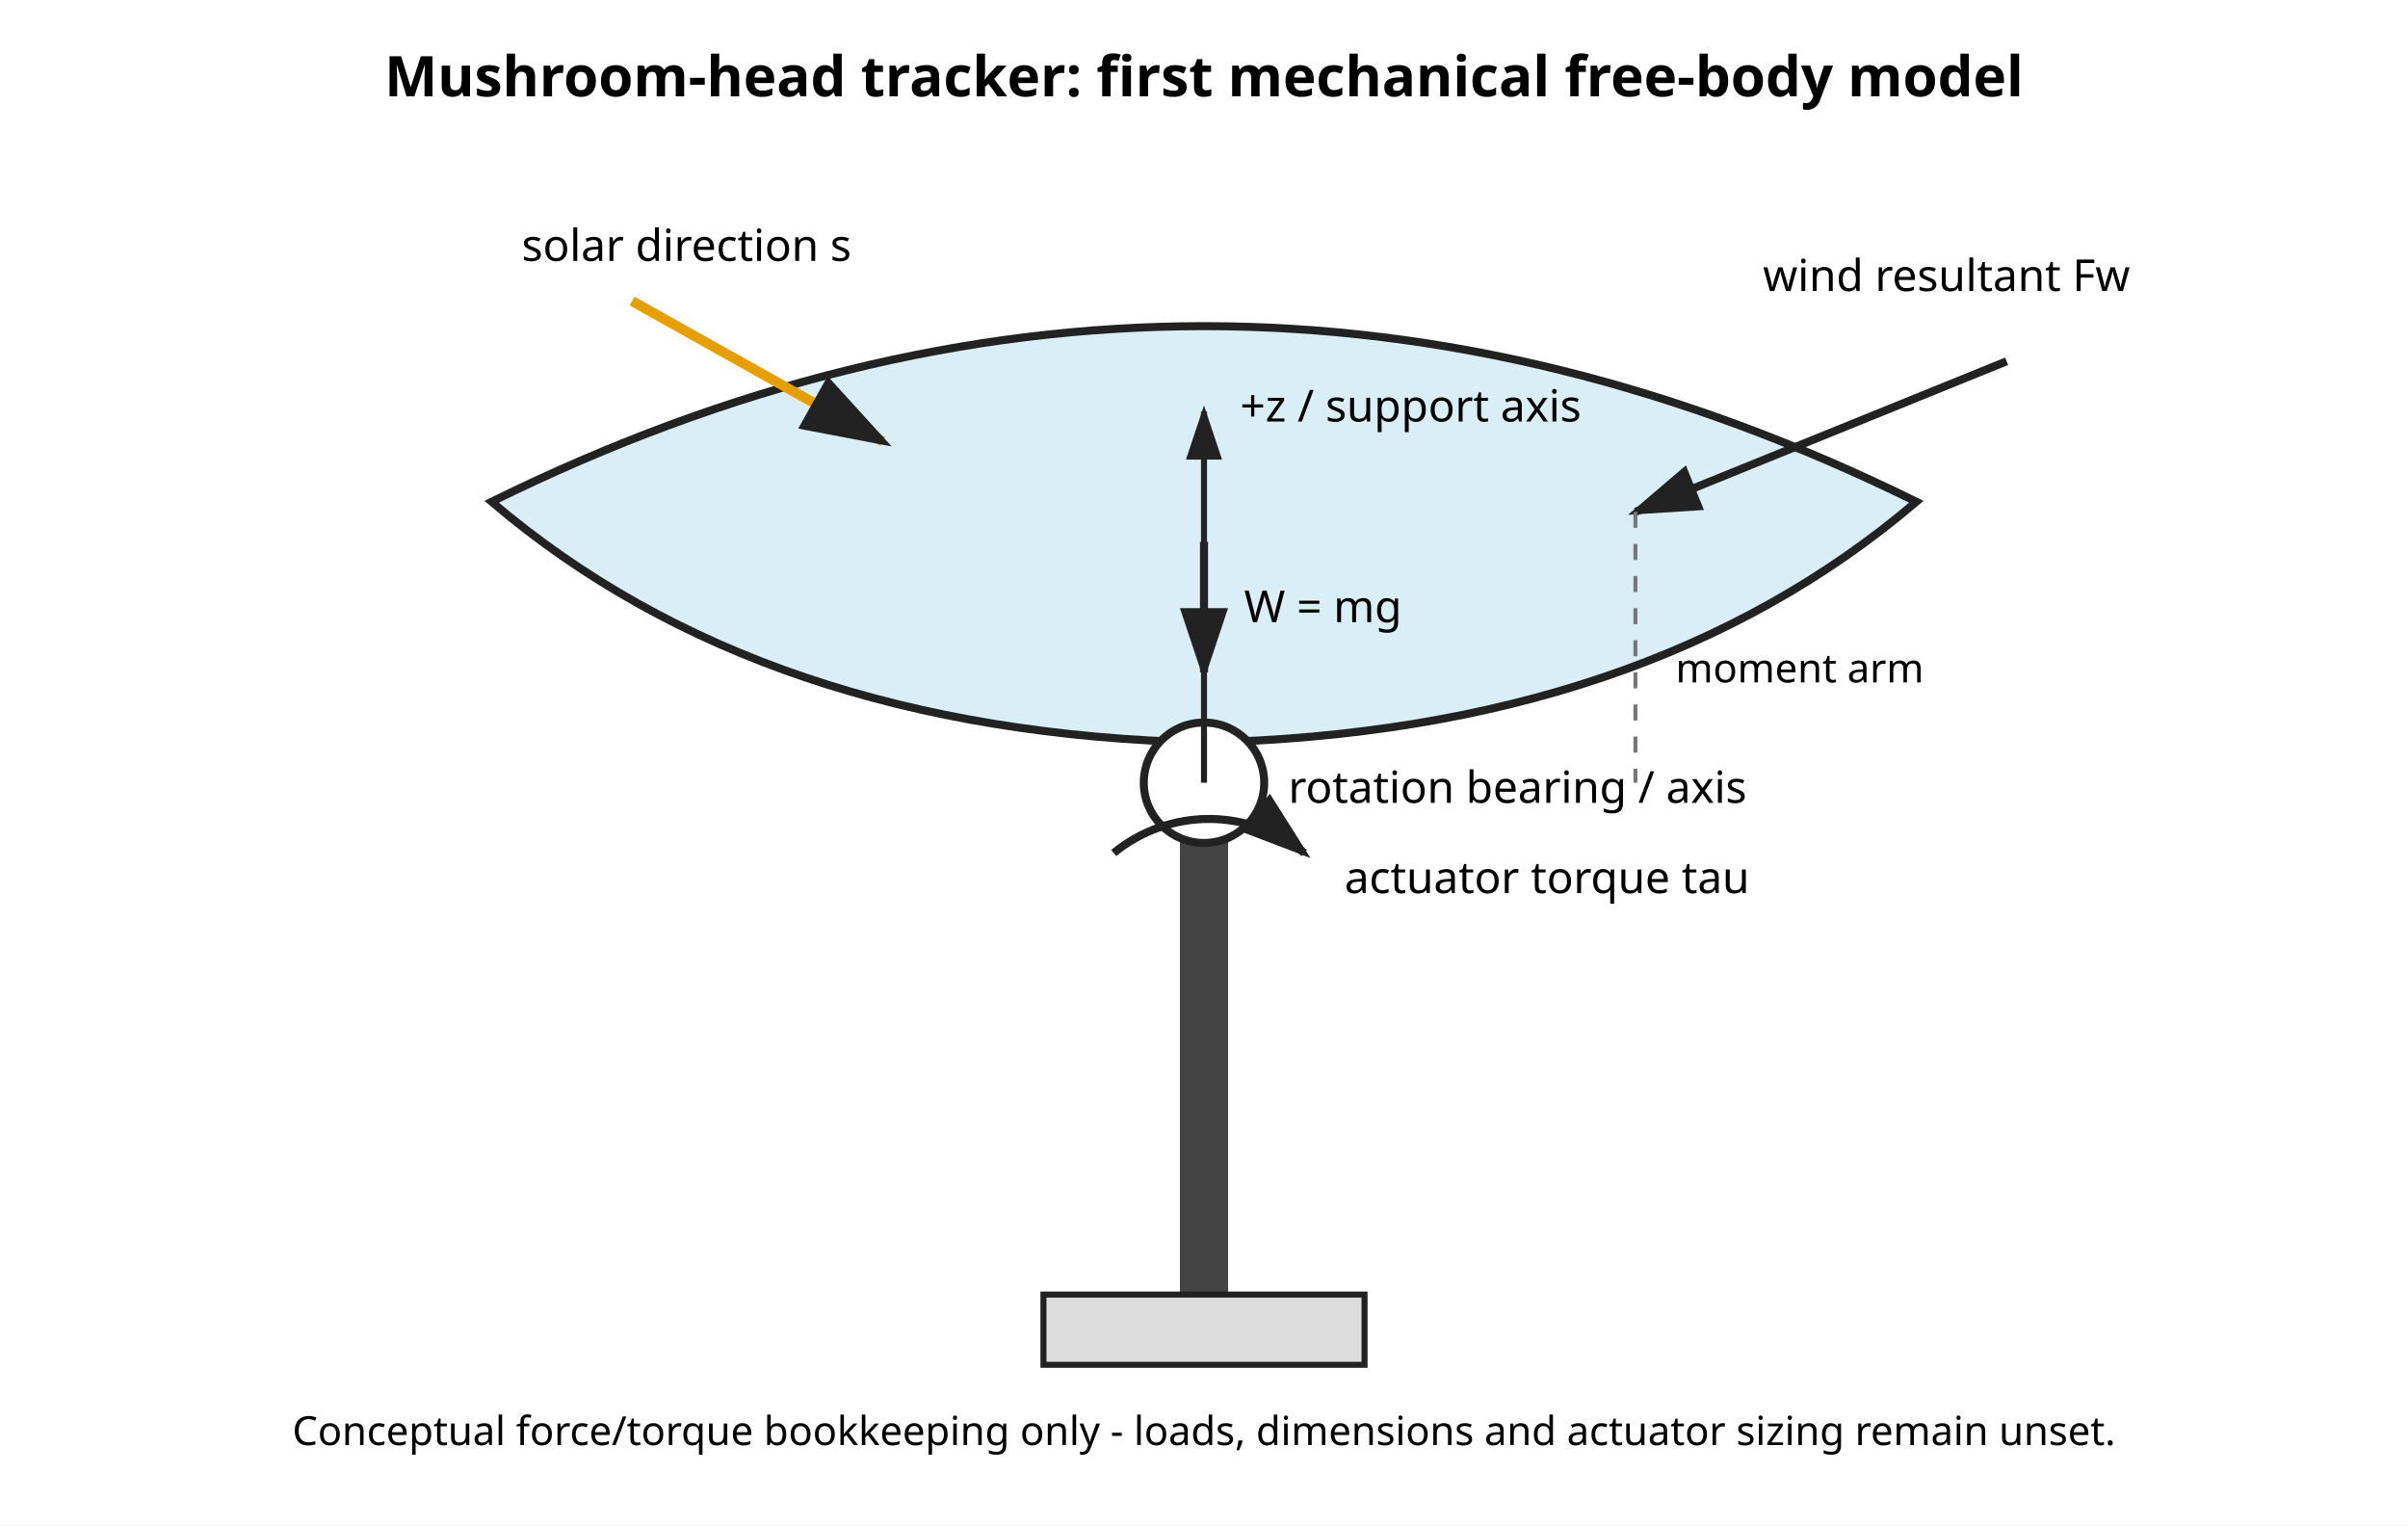
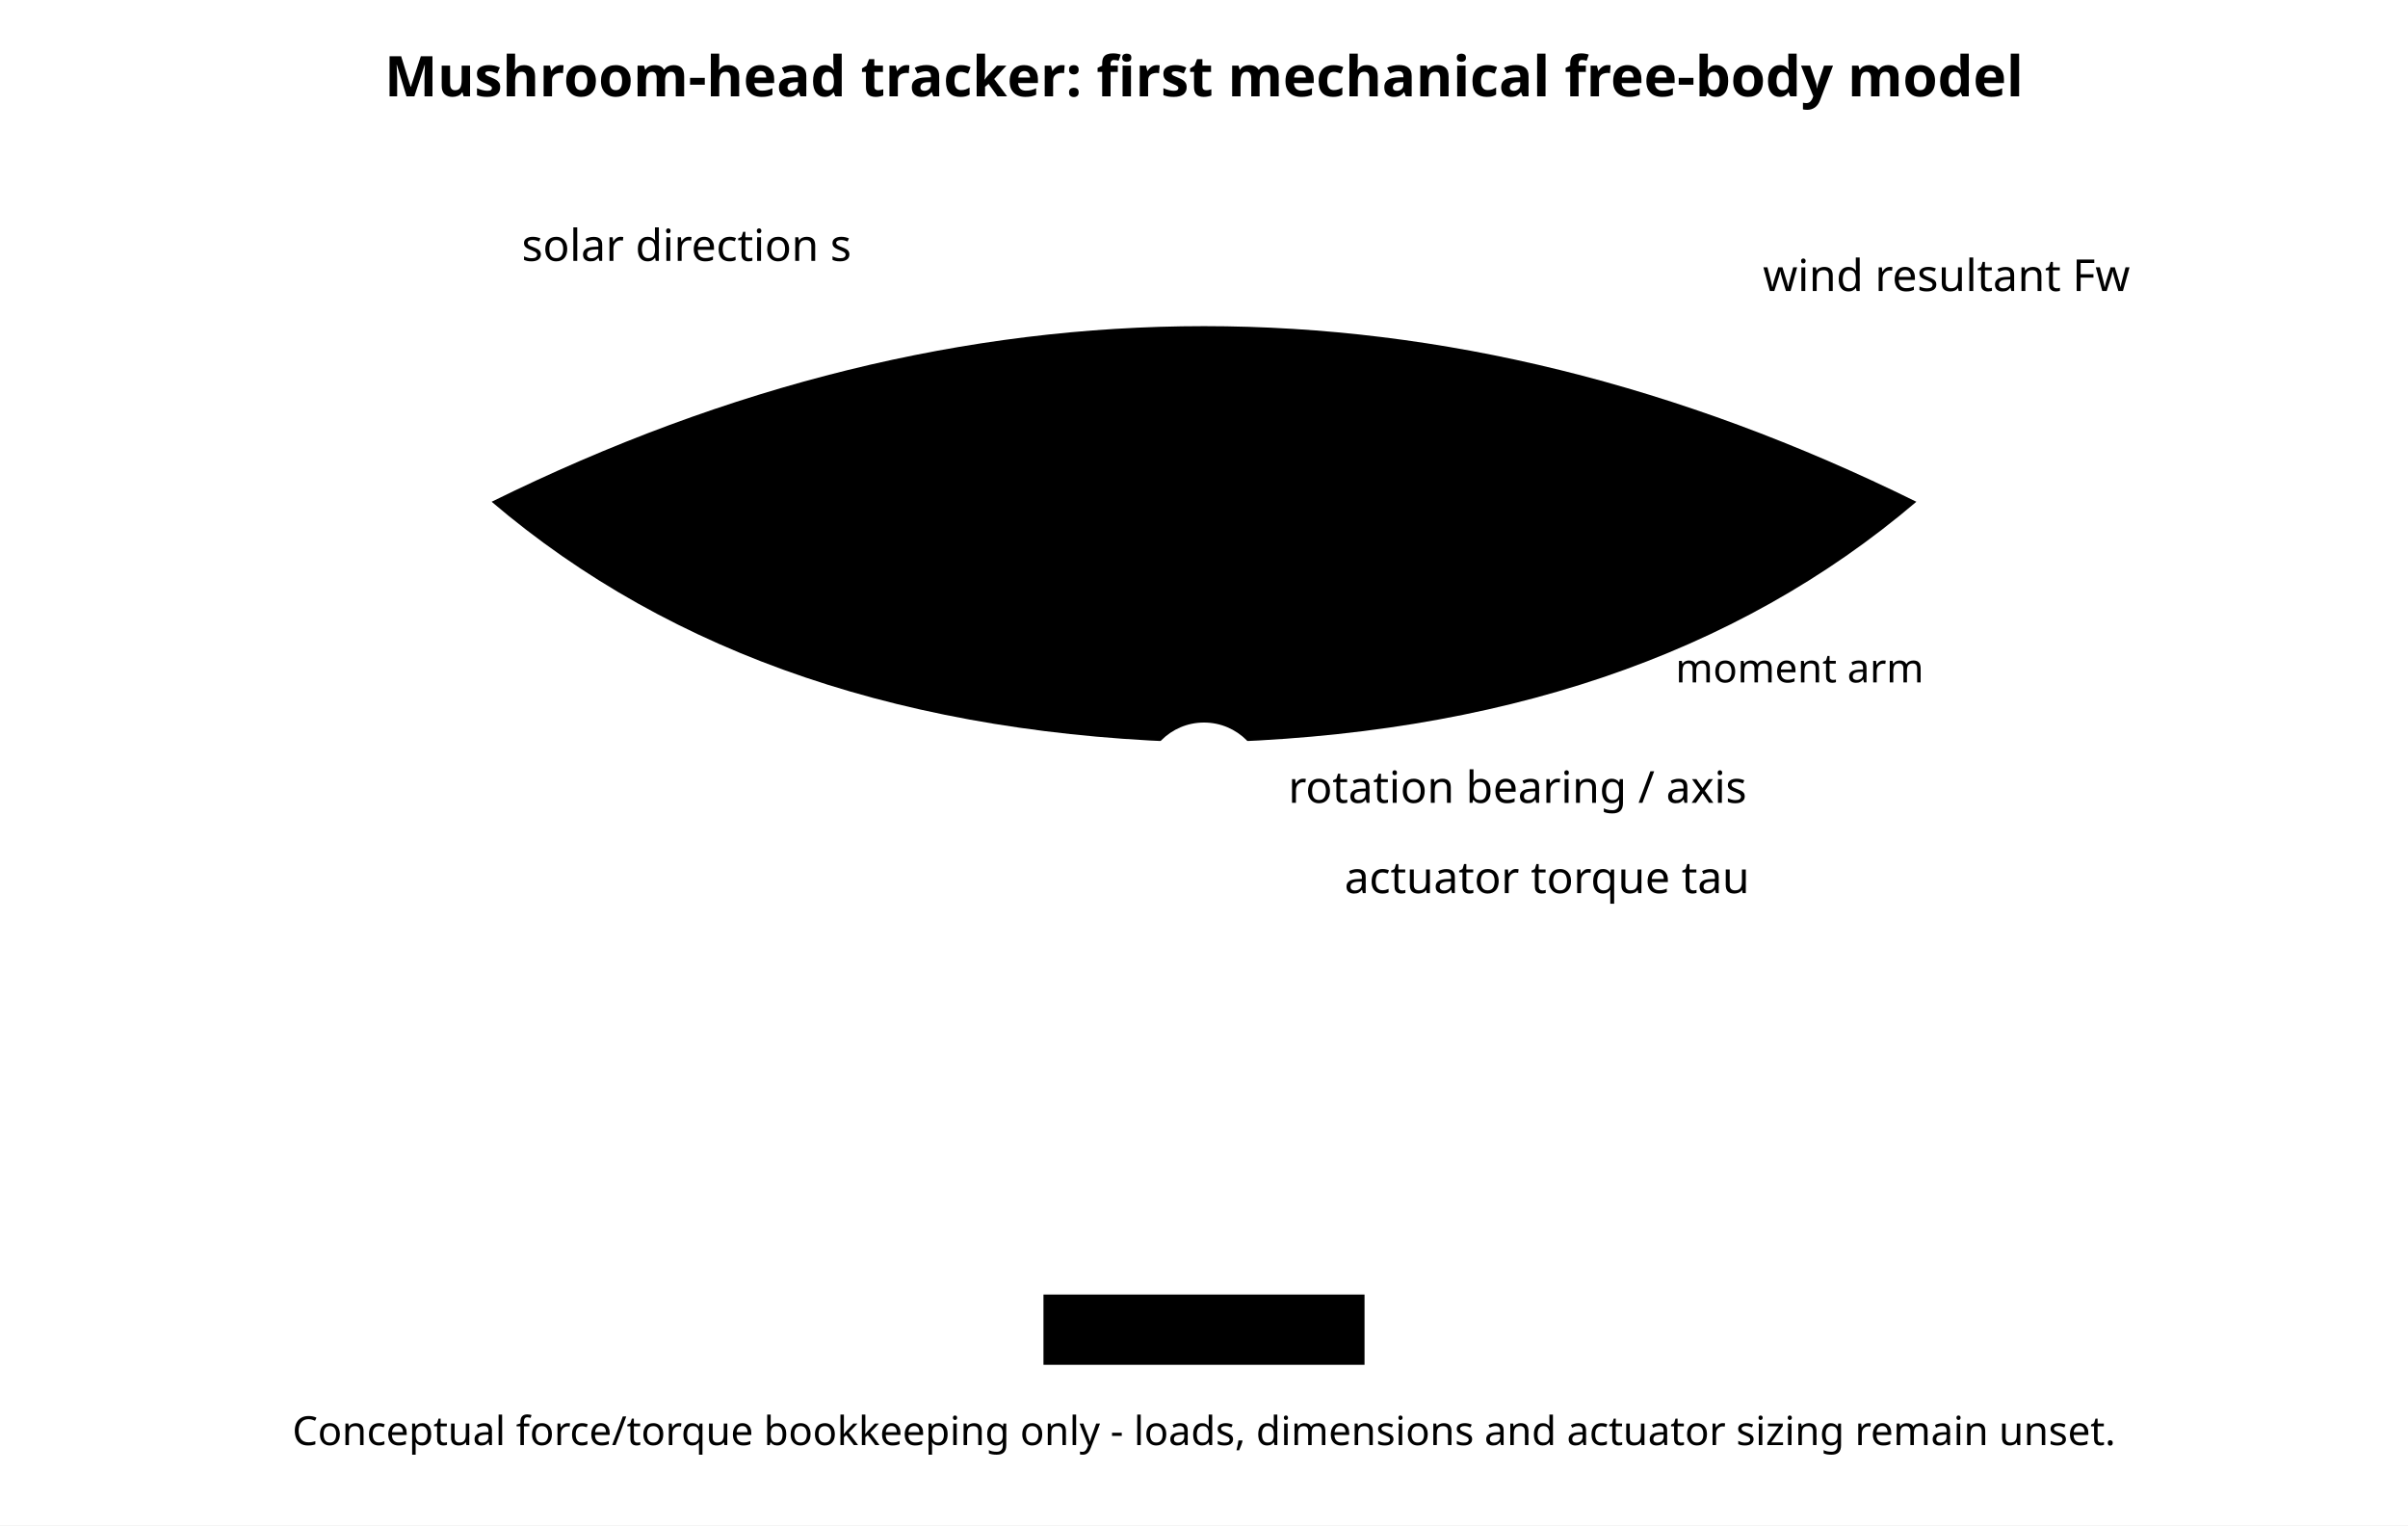
<svg xmlns="http://www.w3.org/2000/svg" width="1200" height="760" viewBox="0 0 1200 760">
  <defs>
    <marker id="arrow" markerWidth="10" markerHeight="10" refX="8" refY="3" orient="auto">
-       <path d="M0,0 L0,6 L9,3 z" fill="#222" />
+       <path d="M0,0 L0,6 L9,3 z" fill=" number 222" />
    </marker>
  </defs>
  <rect width="1200" height="760" fill="white" />
  <text x="600" y="48" text-anchor="middle" font-family="sans-serif" font-size="28" font-weight="bold">Mushroom-head tracker: first mechanical free-body model</text>
-   <path d="M245 250 Q600 75 955 250 Q820 365 600 370 Q380 365 245 250 Z" fill="#d9eef7" stroke="#222" stroke-width="4" />
-   <line x1="600" y1="365" x2="600" y2="650" stroke="#444" stroke-width="24" />
-   <rect x="520" y="645" width="160" height="35" fill="#ddd" stroke="#222" stroke-width="3" />
-   <circle cx="600" cy="390" r="30" fill="white" stroke="#222" stroke-width="4" />
+   <path d="M245 250 Q600 75 955 250 Q820 365 600 370 Q380 365 245 250 Z" fill=" number d9eef7" stroke=" number 222" stroke-width="4" />
+   <line x1="600" y1="365" x2="600" y2="650" stroke=" number 444" stroke-width="24" />
+   <rect x="520" y="645" width="160" height="35" fill=" number ddd" stroke=" number 222" stroke-width="3" />
+   <circle cx="600" cy="390" r="30" fill="white" stroke=" number 222" stroke-width="4" />
  <text x="642" y="400" font-family="sans-serif" font-size="22">rotation bearing / axis</text>
-   <line x1="600" y1="390" x2="600" y2="205" stroke="#222" stroke-width="3" marker-end="url(#arrow)" />
+   <line x1="600" y1="390" x2="600" y2="205" stroke=" number 222" stroke-width="3" marker-end="url( number arrow)" />
  <text x="618" y="210" font-family="sans-serif" font-size="22">+z / support axis</text>
-   <line x1="600" y1="270" x2="600" y2="335" stroke="#222" stroke-width="4" marker-end="url(#arrow)" />
+   <line x1="600" y1="270" x2="600" y2="335" stroke=" number 222" stroke-width="4" marker-end="url( number arrow)" />
  <text x="620" y="310" font-family="sans-serif" font-size="22">W = mg</text>
-   <path d="M555 425 A75 75 0 0 1 650 425" fill="none" stroke="#222" stroke-width="4" marker-end="url(#arrow)" />
+   <path d="M555 425 A75 75 0 0 1 650 425" fill="none" stroke=" number 222" stroke-width="4" marker-end="url( number arrow)" />
  <text x="670" y="445" font-family="sans-serif" font-size="22">actuator torque tau</text>
-   <line x1="1000" y1="180" x2="815" y2="255" stroke="#222" stroke-width="4" marker-end="url(#arrow)" />
+   <line x1="1000" y1="180" x2="815" y2="255" stroke=" number 222" stroke-width="4" marker-end="url( number arrow)" />
  <text x="970" y="145" text-anchor="middle" font-family="sans-serif" font-size="22">wind resultant Fw</text>
-   <line x1="815" y1="255" x2="815" y2="390" stroke="#777" stroke-width="2" stroke-dasharray="8,8" />
+   <line x1="815" y1="255" x2="815" y2="390" stroke=" number 777" stroke-width="2" stroke-dasharray="8,8" />
  <text x="835" y="340" font-family="sans-serif" font-size="20">moment arm</text>
-   <line x1="315" y1="150" x2="440" y2="220" stroke="#e69f00" stroke-width="5" marker-end="url(#arrow)" />
+   <line x1="315" y1="150" x2="440" y2="220" stroke=" number e69f00" stroke-width="5" marker-end="url( number arrow)" />
  <text x="260" y="130" font-family="sans-serif" font-size="22">solar direction s</text>
  <text x="600" y="720" text-anchor="middle" font-family="sans-serif" font-size="20">Conceptual force/torque bookkeeping only - loads, dimensions and actuator sizing remain unset.</text>
</svg>
